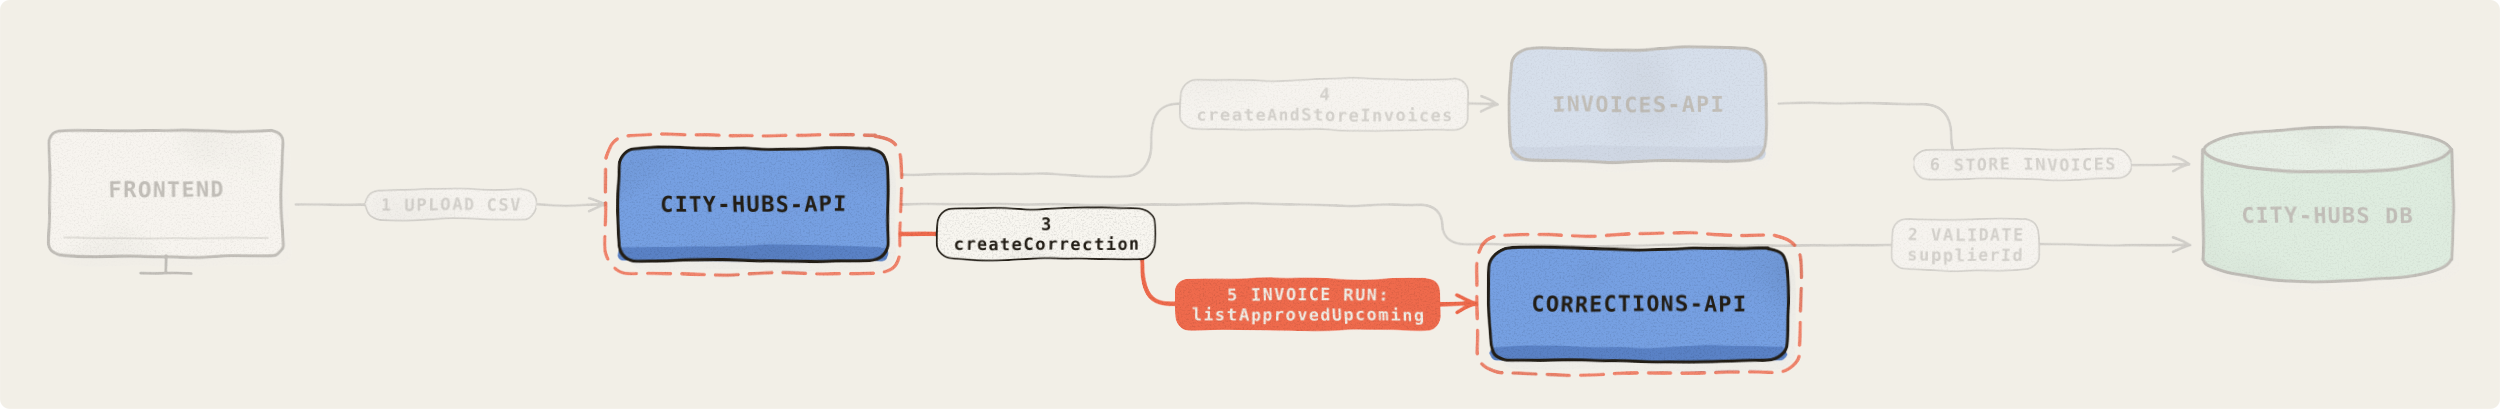
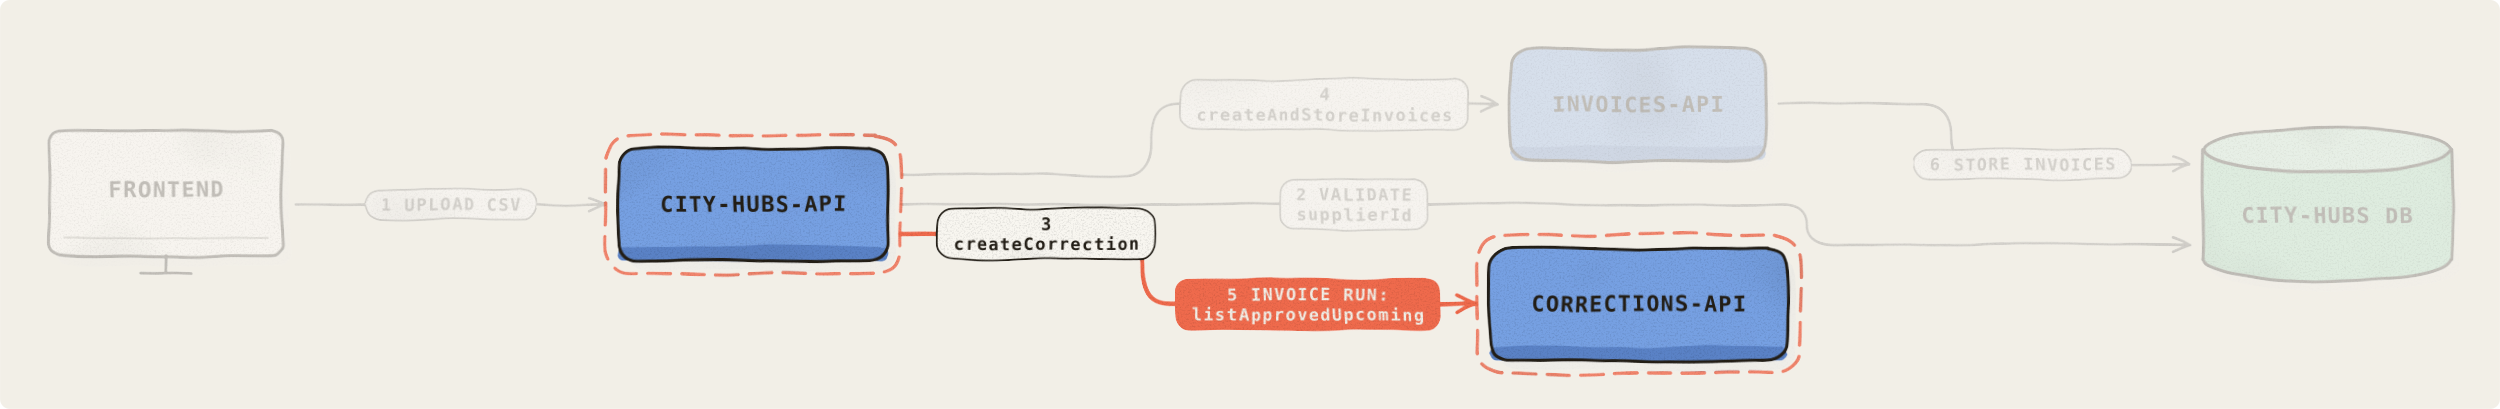
<svg xmlns="http://www.w3.org/2000/svg" viewBox="50.0 50.0 1552.9 254.0" width="1553" height="254" font-family="ui-monospace, 'SF Mono', Menlo, Consolas, monospace">
  <rect x="50.0" y="50.0" width="1552.9" height="254.0" fill="#f2efe7" rx="6" />
  <defs>
    <filter id="hand" x="-4%" y="-4%" width="108%" height="108%" color-interpolation-filters="sRGB">
      <feTurbulence type="fractalNoise" baseFrequency="0.03" numOctaves="2" seed="4" result="warp" />
      <feDisplacementMap in="SourceGraphic" in2="warp" scale="1.81" xChannelSelector="R" yChannelSelector="G" result="wob" />
      <feTurbulence type="fractalNoise" baseFrequency="0.894" numOctaves="3" seed="11" result="n1" />
      <feColorMatrix in="n1" type="matrix" values=".26 0 0 0 .86  .26 0 0 0 .86  .26 0 0 0 .86  0 0 0 0 1" result="grain" />
      <feTurbulence type="fractalNoise" baseFrequency="0.012" numOctaves="2" seed="7" result="n2" />
      <feColorMatrix in="n2" type="matrix" values=".3 0 0 0 .87  .3 0 0 0 .87  .3 0 0 0 .87  0 0 0 0 1" result="blot" />
      <feBlend in="wob" in2="grain" mode="multiply" result="g1" />
      <feBlend in="g1" in2="blot" mode="multiply" result="g2" />
      <feComposite in="g2" in2="wob" operator="in" />
    </filter>
  </defs>
  <g filter="url(#hand)" transform="translate(16 16)">
    <g class="edge" data-edge="user&gt;ch" opacity="0.4">
      <path class="s" d="M218 161.54Q250 160.81 266 161.25Q282 161.69 298 161.5Q314 161.31 330 160.82Q346 160.33 362 160.93Q378 161.52 394 161.26L410 161" fill="none" stroke="#231e16" stroke-width="1.9" stroke-linejoin="round" stroke-linecap="round" />
      <path class="s" d="M399.79 156.88Q404.96 158.8 407.48 159.9L410 161" fill="none" stroke="#231e16" stroke-width="1.9" stroke-linejoin="round" stroke-linecap="round" />
      <path class="s" d="M399.84 165.22Q404.83 162.91 407.41 161.95L410 161" fill="none" stroke="#231e16" stroke-width="1.9" stroke-linejoin="round" stroke-linecap="round" />
      <g class="tag">
        <path class="f" d="M357.91 151.79Q361.7 152.08 363.32 153.09Q364.94 154.11 365.93 155.72Q366.92 157.33 367.2 159.16Q367.47 161 367.39 160.98Q367.3 160.97 367.03 162.8Q366.75 164.64 365.72 166.18Q364.69 167.72 363.19 168.94Q361.68 170.17 359.83 170.32Q357.97 170.46 349.18 170.44Q340.38 170.42 331.59 170.2Q322.79 169.98 314 170.11Q305.21 170.24 296.41 170.59Q287.62 170.93 278.78 170.94Q269.94 170.94 268.19 170.32Q266.45 169.7 264.87 168.72Q263.29 167.74 262.45 166.15Q261.61 164.56 261.07 162.78Q260.53 161 260.39 160.97Q260.24 160.94 260.74 159.15Q261.25 157.36 262.27 155.81Q263.3 154.26 264.88 153.42Q266.47 152.58 268.25 152.18Q270.03 151.78 278.82 151.5Q287.62 151.22 296.41 151.2Q305.21 151.18 314 151.17Q322.79 151.15 331.59 151.63Q340.38 152.11 349.18 151.8L357.97 151.5Z" fill="#f8f6f0" />
        <path class="s" d="M357.91 151.79Q361.7 152.08 363.32 153.09Q364.94 154.11 365.93 155.72Q366.92 157.33 367.2 159.16Q367.47 161 367.39 160.98Q367.3 160.97 367.03 162.8Q366.75 164.64 365.72 166.18Q364.69 167.72 363.19 168.94Q361.68 170.17 359.83 170.32Q357.97 170.46 349.18 170.44Q340.38 170.42 331.59 170.2Q322.79 169.98 314 170.11Q305.21 170.24 296.41 170.59Q287.62 170.93 278.78 170.94Q269.94 170.94 268.19 170.32Q266.45 169.7 264.87 168.72Q263.29 167.74 262.45 166.15Q261.61 164.56 261.07 162.78Q260.53 161 260.39 160.97Q260.24 160.94 260.74 159.15Q261.25 157.36 262.27 155.81Q263.3 154.26 264.88 153.42Q266.47 152.58 268.25 152.18Q270.03 151.78 278.82 151.5Q287.62 151.22 296.41 151.2Q305.21 151.18 314 151.17Q322.79 151.15 331.59 151.63Q340.38 152.11 349.18 151.8L357.97 151.5Z" fill="none" stroke="#231e16" stroke-width="1.2" stroke-linejoin="round" stroke-linecap="round" />
        <text class="t" x="314" y="164.78" fill="#231e16" font-size="10.5" font-weight="700" text-anchor="middle" letter-spacing="0.09em">1 UPLOAD CSV</text>
      </g>
    </g>
    <g class="edge" data-edge="ch&gt;db" opacity="0.4">
-       <path class="s" d="M593.83 160.96Q624.38 160.65 639.66 160.82Q654.93 160.99 670.21 160.93Q685.49 160.87 700.76 161.21Q716.04 161.55 731.31 161.2Q746.59 160.86 761.87 161.14Q777.14 161.42 792.42 160.58Q807.69 159.74 822.97 160.49Q838.25 161.25 853.52 161.6Q868.8 161.94 884.07 161.45Q899.35 160.97 914.59 160.98Q929.83 161 929.87 173.28Q929.9 185.55 945.37 185.49Q960.84 185.42 976.31 185.96Q991.78 186.49 1007.25 186.52Q1022.72 186.55 1038.19 186.44Q1053.66 186.33 1069.13 186.1Q1084.6 185.87 1100.07 186.07Q1115.54 186.27 1131.01 186.42Q1146.48 186.58 1161.95 186.36Q1177.42 186.15 1192.89 186.32Q1208.36 186.48 1223.83 186.31Q1239.3 186.15 1254.77 185.45Q1270.24 184.76 1285.71 184.99Q1301.18 185.22 1316.65 185.53Q1332.12 185.84 1347.59 186.23Q1363.06 186.61 1378.53 186.28L1394 185.96" fill="none" stroke="#231e16" stroke-width="1.9" stroke-linejoin="round" stroke-linecap="round" />
+       <path class="s" d="M593.83 160.96Q625.1 160.69 640.73 160.84Q656.37 160.99 672 160.94Q687.63 160.89 703.27 161.18Q718.9 161.46 734.54 161.17Q750.17 160.88 765.8 161.13Q781.44 161.39 797.07 160.55Q812.7 159.71 828.34 160.5Q843.97 161.29 859.61 161.8Q875.24 162.3 890.87 161.62Q906.51 160.94 922.14 161.05Q937.78 161.17 953.41 160.61Q969.04 160.06 984.68 160.09Q1000.31 160.12 1015.95 160.88Q1031.58 161.65 1047.21 161.6Q1062.85 161.55 1078.48 161.41Q1094.11 161.27 1109.75 161.11Q1125.38 160.95 1140.95 160.98Q1156.52 161 1156.59 173.6Q1156.65 186.21 1173.6 186.15Q1190.56 186.09 1207.51 186.26Q1224.46 186.43 1241.42 186.29Q1258.37 186.16 1275.33 185.36Q1292.28 184.56 1309.23 184.83Q1326.19 185.1 1343.14 185.47Q1360.09 185.84 1377.05 185.9L1394 185.96" fill="none" stroke="#231e16" stroke-width="1.9" stroke-linejoin="round" stroke-linecap="round" />
      <path class="s" d="M1383.97 181.44Q1389.21 183.19 1391.61 184.57L1394 185.96" fill="none" stroke="#231e16" stroke-width="1.9" stroke-linejoin="round" stroke-linecap="round" />
      <path class="s" d="M1383.93 190.38Q1388.89 188.01 1391.45 186.98L1394 185.96" fill="none" stroke="#231e16" stroke-width="1.9" stroke-linejoin="round" stroke-linecap="round" />
      <g class="tag">
-         <path class="f" d="M1291.54 169.91Q1295.22 170.75 1296.72 171.84Q1298.22 172.94 1299.05 174.52Q1299.87 176.1 1300.22 177.88Q1300.58 179.66 1300.8 185.96Q1301.02 192.27 1300.72 194.13Q1300.43 196 1299.28 197.43Q1298.13 198.86 1296.63 199.91Q1295.12 200.97 1293.31 201.23Q1291.5 201.49 1284.15 201.87Q1276.81 202.26 1269.46 202.08Q1262.12 201.9 1254.77 202.24Q1247.43 202.57 1240.08 202.11Q1232.74 201.65 1225.4 201.65Q1218.07 201.65 1216.18 201.43Q1214.3 201.21 1212.78 200.11Q1211.27 199.02 1210.11 197.49Q1208.96 195.96 1208.82 194.11Q1208.68 192.26 1208.73 185.98Q1208.77 179.7 1209.02 177.87Q1209.27 176.03 1210.25 174.41Q1211.22 172.79 1212.79 171.69Q1214.35 170.6 1216.2 170.26Q1218.05 169.92 1225.39 170.14Q1232.74 170.35 1240.08 170.34Q1247.43 170.32 1254.77 170.2Q1262.12 170.08 1269.46 169.84Q1276.81 169.6 1284.15 169.88L1291.5 170.16Z" fill="#f8f6f0" />
-         <path class="s" d="M1291.54 169.91Q1295.22 170.75 1296.72 171.84Q1298.22 172.94 1299.05 174.52Q1299.87 176.1 1300.22 177.88Q1300.58 179.66 1300.8 185.96Q1301.02 192.27 1300.72 194.13Q1300.43 196 1299.28 197.43Q1298.13 198.86 1296.63 199.91Q1295.12 200.97 1293.31 201.23Q1291.5 201.49 1284.15 201.87Q1276.81 202.26 1269.46 202.08Q1262.12 201.9 1254.77 202.24Q1247.43 202.57 1240.08 202.11Q1232.74 201.65 1225.4 201.65Q1218.07 201.65 1216.18 201.43Q1214.3 201.21 1212.78 200.11Q1211.27 199.02 1210.11 197.49Q1208.96 195.96 1208.82 194.11Q1208.68 192.26 1208.73 185.98Q1208.77 179.7 1209.02 177.87Q1209.27 176.03 1210.25 174.41Q1211.22 172.79 1212.79 171.69Q1214.35 170.6 1216.2 170.26Q1218.05 169.92 1225.39 170.14Q1232.74 170.35 1240.08 170.34Q1247.43 170.32 1254.77 170.2Q1262.12 170.08 1269.46 169.84Q1276.81 169.6 1284.15 169.88L1291.5 170.16Z" fill="none" stroke="#231e16" stroke-width="1.2" stroke-linejoin="round" stroke-linecap="round" />
-         <text class="t" x="1254.77" y="183.44" fill="#231e16" font-size="10.5" font-weight="700" text-anchor="middle" letter-spacing="0.09em">2 VALIDATE</text>
-         <text class="t" x="1254.77" y="196.04" fill="#231e16" font-size="10.5" font-weight="700" text-anchor="middle" letter-spacing="0.09em">supplierId</text>
+         <path class="f" d="M912.01 144.95Q915.69 145.79 917.19 146.88Q918.69 147.98 919.52 149.56Q920.34 151.14 920.69 152.92Q921.05 154.7 921.27 161Q921.49 167.31 921.19 169.17Q920.9 171.04 919.75 172.47Q918.6 173.9 917.1 174.95Q915.59 176.01 913.78 176.27Q911.96 176.53 904.62 176.91Q897.28 177.3 889.93 177.12Q882.58 176.94 875.24 177.28Q867.9 177.61 860.55 177.15Q853.21 176.69 845.87 176.69Q838.54 176.69 836.65 176.47Q834.76 176.25 833.25 175.15Q831.74 174.06 830.58 172.53Q829.43 171 829.29 169.15Q829.15 167.3 829.2 161.02Q829.24 154.74 829.49 152.91Q829.74 151.07 830.72 149.45Q831.69 147.83 833.26 146.73Q834.82 145.64 836.67 145.3Q838.52 144.96 845.86 145.18Q853.21 145.39 860.55 145.38Q867.9 145.36 875.24 145.24Q882.58 145.12 889.93 144.88Q897.28 144.64 904.62 144.92L911.96 145.2Z" fill="#f8f6f0" />
+         <path class="s" d="M912.01 144.95Q915.69 145.79 917.19 146.88Q918.69 147.98 919.52 149.56Q920.34 151.14 920.69 152.92Q921.05 154.7 921.27 161Q921.49 167.31 921.19 169.17Q920.9 171.04 919.75 172.47Q918.6 173.9 917.1 174.95Q915.59 176.01 913.78 176.27Q911.96 176.53 904.62 176.91Q897.28 177.3 889.93 177.12Q882.58 176.94 875.24 177.28Q867.9 177.61 860.55 177.15Q853.21 176.69 845.87 176.69Q838.54 176.69 836.65 176.47Q834.76 176.25 833.25 175.15Q831.74 174.06 830.58 172.53Q829.43 171 829.29 169.15Q829.15 167.3 829.2 161.02Q829.24 154.74 829.49 152.91Q829.74 151.07 830.72 149.45Q831.69 147.83 833.26 146.73Q834.82 145.64 836.67 145.3Q838.52 144.96 845.86 145.18Q853.21 145.39 860.55 145.38Q867.9 145.36 875.24 145.24Q882.58 145.12 889.93 144.88Q897.28 144.64 904.62 144.92L911.96 145.2Z" fill="none" stroke="#231e16" stroke-width="1.2" stroke-linejoin="round" stroke-linecap="round" />
+         <text class="t" x="875.24" y="158.48" fill="#231e16" font-size="10.5" font-weight="700" text-anchor="middle" letter-spacing="0.09em">2 VALIDATE</text>
+         <text class="t" x="875.24" y="171.08" fill="#231e16" font-size="10.5" font-weight="700" text-anchor="middle" letter-spacing="0.09em">supplierId</text>
      </g>
    </g>
    <g class="edge" data-edge="ch&gt;corr" opacity="1">
      <path class="s" d="M593.83 179.04Q623.83 179.5 638.83 179.39Q653.83 179.28 668.84 178.87Q683.84 178.46 698.84 178.61Q713.84 178.77 729.02 178.98Q744.19 179.2 744.02 201.18Q743.84 223.16 761.1 223.17Q778.37 223.18 795.63 223.34Q812.89 223.5 830.16 222.81Q847.42 222.12 864.68 222.49Q881.95 222.87 899.21 222.98Q916.47 223.09 933.74 223.04L951 223" fill="none" stroke="#ef6a4c" stroke-width="3" stroke-linejoin="round" stroke-linecap="round" />
      <path class="s" d="M939.18 217.58Q944.9 220.71 947.95 221.86L951 223" fill="none" stroke="#ef6a4c" stroke-width="2.6" stroke-linejoin="round" stroke-linecap="round" />
      <path class="s" d="M939.17 228.4Q944.79 225.02 947.89 224.01L951 223" fill="none" stroke="#ef6a4c" stroke-width="2.6" stroke-linejoin="round" stroke-linecap="round" />
      <g class="tag">
        <path class="f" d="M742.33 163.42Q745.91 164.21 747.43 165.24Q748.95 166.26 750.19 167.73Q751.44 169.2 751.74 171.05Q752.04 172.9 752.03 179.22Q752.02 185.54 751.5 187.29Q750.98 189.05 750.04 190.66Q749.09 192.27 747.57 193.45Q746.04 194.63 744.19 194.94Q742.34 195.24 733.99 195.21Q725.64 195.18 717.28 194.93Q708.93 194.67 700.58 194.76Q692.23 194.85 683.88 194.69Q675.53 194.53 667.18 195.18Q658.82 195.83 650.47 195.73Q642.12 195.63 633.77 195.29Q625.43 194.96 623.61 194.6Q621.8 194.25 620.27 193.22Q618.74 192.19 617.57 190.69Q616.39 189.18 616.06 187.34Q615.73 185.5 615.88 179.21Q616.04 172.92 616.46 171.17Q616.88 169.42 617.85 167.9Q618.83 166.37 620.31 165.27Q621.79 164.16 623.6 163.75Q625.42 163.35 633.77 163.33Q642.12 163.3 650.47 163.26Q658.82 163.21 667.18 163.76Q675.53 164.3 683.88 163.81Q692.23 163.31 700.58 162.94Q708.93 162.57 717.28 162.68Q725.64 162.78 733.99 163.09L742.34 163.4Z" fill="#f8f6f0" />
        <path class="s" d="M742.33 163.42Q745.91 164.21 747.43 165.24Q748.95 166.26 750.19 167.73Q751.44 169.2 751.74 171.05Q752.04 172.9 752.03 179.22Q752.02 185.54 751.5 187.29Q750.98 189.05 750.04 190.66Q749.09 192.27 747.57 193.45Q746.04 194.63 744.19 194.94Q742.34 195.24 733.99 195.21Q725.64 195.18 717.28 194.93Q708.93 194.67 700.58 194.76Q692.23 194.85 683.88 194.69Q675.53 194.53 667.18 195.18Q658.82 195.83 650.47 195.73Q642.12 195.63 633.77 195.29Q625.43 194.96 623.61 194.6Q621.8 194.25 620.27 193.22Q618.74 192.19 617.57 190.69Q616.39 189.18 616.06 187.34Q615.73 185.5 615.88 179.21Q616.04 172.92 616.46 171.17Q616.88 169.42 617.85 167.9Q618.83 166.37 620.31 165.27Q621.79 164.16 623.6 163.75Q625.42 163.35 633.77 163.33Q642.12 163.3 650.47 163.26Q658.82 163.21 667.18 163.76Q675.53 164.3 683.88 163.81Q692.23 163.31 700.58 162.94Q708.93 162.57 717.28 162.68Q725.64 162.78 733.99 163.09L742.34 163.4Z" fill="none" stroke="#231e16" stroke-width="1.2" stroke-linejoin="round" stroke-linecap="round" />
        <text class="t" x="683.88" y="176.68" fill="#231e16" font-size="10.5" font-weight="700" text-anchor="middle" letter-spacing="0.09em">3</text>
        <text class="t" x="683.88" y="189.28" fill="#231e16" font-size="10.5" font-weight="700" text-anchor="middle" letter-spacing="0.09em">createCorrection</text>
      </g>
      <g class="tag">
        <path class="f" d="M919.37 207.35Q923.1 207.82 924.71 208.83Q926.32 209.84 927.28 211.45Q928.23 213.05 928.4 214.88Q928.58 216.7 928.67 222.99Q928.76 229.27 928.43 231.08Q928.11 232.89 927.14 234.5Q926.17 236.1 924.63 237.21Q923.08 238.32 921.24 238.55Q919.4 238.78 911.29 238.79Q903.19 238.8 895.08 238.57Q886.98 238.35 878.87 238.53Q870.76 238.71 862.66 239.21Q854.55 239.71 846.45 239.29Q838.34 238.88 830.24 238.75Q822.13 238.62 814.03 238.54Q805.92 238.46 797.81 238.41Q789.71 238.36 781.58 238.68Q773.46 239 771.54 238.72Q769.62 238.43 768.16 237.26Q766.69 236.08 765.77 234.49Q764.85 232.91 764.62 231.11Q764.4 229.3 764.38 223.04Q764.36 216.77 764.43 214.85Q764.51 212.92 765.53 211.28Q766.55 209.64 768.2 208.73Q769.84 207.83 771.67 207.74Q773.5 207.65 781.6 207.56Q789.71 207.48 797.81 207.38Q805.92 207.28 814.03 206.99Q822.13 206.71 830.24 206.84Q838.34 206.98 846.45 207.03Q854.55 207.09 862.66 207.45Q870.76 207.81 878.87 207.72Q886.98 207.62 895.08 207.34Q903.19 207.06 911.29 207.13L919.4 207.2Z" fill="#ef6a4c" />
        <path class="s" d="M919.37 207.35Q923.1 207.82 924.71 208.83Q926.32 209.84 927.28 211.45Q928.23 213.05 928.4 214.88Q928.58 216.7 928.67 222.99Q928.76 229.27 928.43 231.08Q928.11 232.89 927.14 234.5Q926.17 236.1 924.63 237.21Q923.08 238.32 921.24 238.55Q919.4 238.78 911.29 238.79Q903.19 238.8 895.08 238.57Q886.98 238.35 878.87 238.53Q870.76 238.71 862.66 239.21Q854.55 239.71 846.45 239.29Q838.34 238.88 830.24 238.75Q822.13 238.62 814.03 238.54Q805.92 238.46 797.81 238.41Q789.71 238.36 781.58 238.68Q773.46 239 771.54 238.72Q769.62 238.43 768.16 237.26Q766.69 236.08 765.77 234.49Q764.85 232.91 764.62 231.11Q764.4 229.3 764.38 223.04Q764.36 216.77 764.43 214.85Q764.51 212.92 765.53 211.28Q766.55 209.64 768.2 208.73Q769.84 207.83 771.67 207.74Q773.5 207.65 781.6 207.56Q789.71 207.48 797.81 207.38Q805.92 207.28 814.03 206.99Q822.13 206.71 830.24 206.84Q838.34 206.98 846.45 207.03Q854.55 207.09 862.66 207.45Q870.76 207.81 878.87 207.72Q886.98 207.62 895.08 207.34Q903.19 207.06 911.29 207.13L919.4 207.2Z" fill="none" stroke="#ef6a4c" stroke-width="1.2" stroke-linejoin="round" stroke-linecap="round" />
        <text class="t" x="846.45" y="220.48" fill="#f2efe7" font-size="10.5" font-weight="700" text-anchor="middle" letter-spacing="0.09em">5 INVOICE RUN:</text>
        <text class="t" x="846.45" y="233.08" fill="#f2efe7" font-size="10.5" font-weight="700" text-anchor="middle" letter-spacing="0.09em">listApprovedUpcoming</text>
      </g>
    </g>
    <g class="edge" data-edge="ch&gt;inv" opacity="0.4">
      <path class="s" d="M593.83 142.49Q624.92 142.19 640.47 141.89Q656.02 141.59 671.57 142Q687.11 142.4 702.66 143.08Q718.21 143.75 733.88 143.28Q749.55 142.8 749.43 120.82Q749.3 98.83 764.64 98.48Q779.97 98.14 795.31 98.14Q810.64 98.13 825.98 98.64Q841.32 99.14 856.65 99.61Q871.99 100.09 887.32 99.44Q902.66 98.79 917.99 98.5Q933.33 98.21 948.66 98.61L964 99" fill="none" stroke="#231e16" stroke-width="1.9" stroke-linejoin="round" stroke-linecap="round" />
      <path class="s" d="M954.03 94.35Q959.26 96.13 961.63 97.56L964 99" fill="none" stroke="#231e16" stroke-width="1.9" stroke-linejoin="round" stroke-linecap="round" />
      <path class="s" d="M953.88 103.32Q958.79 100.82 961.39 99.91L964 99" fill="none" stroke="#231e16" stroke-width="1.9" stroke-linejoin="round" stroke-linecap="round" />
      <g class="tag">
        <path class="f" d="M936.9 82.91Q940.7 83.59 942.14 84.78Q943.58 85.97 944.58 87.52Q945.59 89.07 945.84 90.89Q946.09 92.7 946.06 98.97Q946.04 105.24 945.99 107.19Q945.93 109.14 944.86 110.74Q943.78 112.34 942.13 113.23Q940.49 114.12 938.67 114.43Q936.85 114.75 928.83 114.57Q920.81 114.39 912.79 114.82Q904.77 115.25 896.75 115.17Q888.73 115.09 880.71 115.13Q872.69 115.17 864.67 114.67Q856.65 114.16 848.63 114.39Q840.61 114.62 832.59 114.86Q824.57 115.1 816.55 115.09Q808.53 115.07 800.51 115.04Q792.49 115.01 784.51 114.72Q776.53 114.43 774.77 114.12Q773 113.81 771.47 112.85Q769.93 111.89 768.63 110.45Q767.33 109 767.09 107.15Q766.85 105.3 766.91 99Q766.96 92.7 767.46 90.97Q767.95 89.24 768.97 87.8Q769.99 86.36 771.43 85.27Q772.87 84.19 774.66 83.64Q776.46 83.09 784.48 83.18Q792.49 83.28 800.51 83.39Q808.53 83.5 816.55 83.81Q824.57 84.11 832.59 83.61Q840.61 83.1 848.63 83.08Q856.65 83.05 864.67 82.86Q872.69 82.68 880.71 82.82Q888.73 82.97 896.75 83.36Q904.77 83.76 912.79 83.6Q920.81 83.44 928.83 83.32L936.85 83.2Z" fill="#f8f6f0" />
        <path class="s" d="M936.9 82.91Q940.7 83.59 942.14 84.78Q943.58 85.97 944.58 87.52Q945.59 89.07 945.84 90.89Q946.09 92.7 946.06 98.97Q946.04 105.24 945.99 107.19Q945.93 109.14 944.86 110.74Q943.78 112.34 942.13 113.23Q940.49 114.12 938.67 114.43Q936.85 114.75 928.83 114.57Q920.81 114.39 912.79 114.82Q904.77 115.25 896.75 115.17Q888.73 115.09 880.71 115.13Q872.69 115.17 864.67 114.67Q856.65 114.16 848.63 114.39Q840.61 114.62 832.59 114.86Q824.57 115.1 816.55 115.09Q808.53 115.07 800.51 115.04Q792.49 115.01 784.51 114.72Q776.53 114.43 774.77 114.12Q773 113.81 771.47 112.85Q769.93 111.89 768.63 110.45Q767.33 109 767.09 107.15Q766.85 105.3 766.91 99Q766.96 92.7 767.46 90.97Q767.95 89.24 768.97 87.8Q769.99 86.36 771.43 85.27Q772.87 84.19 774.66 83.64Q776.46 83.09 784.48 83.18Q792.49 83.28 800.51 83.39Q808.53 83.5 816.55 83.81Q824.57 84.11 832.59 83.61Q840.61 83.1 848.63 83.08Q856.65 83.05 864.67 82.86Q872.69 82.68 880.71 82.82Q888.73 82.97 896.75 83.36Q904.77 83.76 912.79 83.6Q920.81 83.44 928.83 83.32L936.85 83.2Z" fill="none" stroke="#231e16" stroke-width="1.2" stroke-linejoin="round" stroke-linecap="round" />
        <text class="t" x="856.65" y="96.48" fill="#231e16" font-size="10.5" font-weight="700" text-anchor="middle" letter-spacing="0.09em">4</text>
        <text class="t" x="856.65" y="109.08" fill="#231e16" font-size="10.5" font-weight="700" text-anchor="middle" letter-spacing="0.09em">createAndStoreInvoices</text>
      </g>
    </g>
    <g class="edge" data-edge="inv&gt;db" opacity="0.4">
      <path class="s" d="M1138.92 98.56Q1174.63 97.71 1192.49 98.05Q1210.34 98.4 1228.05 98.7Q1245.76 99 1245.91 117.52Q1246.05 136.05 1260.85 136.3Q1275.64 136.56 1290.44 136.15Q1305.23 135.74 1320.03 136.06Q1334.82 136.38 1349.62 136.58Q1364.41 136.77 1379.21 136.41L1394 136.04" fill="none" stroke="#231e16" stroke-width="1.9" stroke-linejoin="round" stroke-linecap="round" />
      <path class="s" d="M1384.08 131.29Q1389.4 132.84 1391.7 134.44L1394 136.04" fill="none" stroke="#231e16" stroke-width="1.9" stroke-linejoin="round" stroke-linecap="round" />
      <path class="s" d="M1383.94 140.5Q1388.76 137.8 1391.38 136.92L1394 136.04" fill="none" stroke="#231e16" stroke-width="1.9" stroke-linejoin="round" stroke-linecap="round" />
      <g class="tag">
        <path class="f" d="M1348.94 126.34Q1352.74 126.95 1354.09 128.19Q1355.44 129.44 1356.56 130.92Q1357.68 132.4 1358.04 134.22Q1358.4 136.04 1358.39 136.04Q1358.37 136.04 1358.17 137.95Q1357.97 139.87 1356.84 141.38Q1355.71 142.89 1354.1 143.78Q1352.5 144.66 1350.7 144.97Q1348.9 145.29 1340.55 145.4Q1332.19 145.5 1323.84 145.89Q1315.49 146.27 1307.14 146.02Q1298.79 145.77 1290.44 145.77Q1282.09 145.76 1273.73 145.33Q1265.38 144.9 1257.03 145.22Q1248.68 145.54 1240.29 145.74Q1231.9 145.94 1230.03 145.51Q1228.16 145.09 1226.78 143.88Q1225.41 142.66 1224.4 141.15Q1223.39 139.64 1222.93 137.84Q1222.48 136.04 1222.52 136.05Q1222.56 136.06 1222.69 134.1Q1222.82 132.15 1224.06 130.77Q1225.3 129.39 1226.84 128.41Q1228.37 127.43 1230.18 127.17Q1231.98 126.91 1240.33 126.76Q1248.68 126.61 1257.03 126.43Q1265.38 126.25 1273.73 126.17Q1282.09 126.1 1290.44 126.3Q1298.79 126.5 1307.14 126.68Q1315.49 126.86 1323.84 126.63Q1332.19 126.4 1340.55 126.47L1348.9 126.54Z" fill="#f8f6f0" />
        <path class="s" d="M1348.94 126.34Q1352.74 126.95 1354.09 128.19Q1355.44 129.44 1356.56 130.92Q1357.68 132.4 1358.04 134.22Q1358.4 136.04 1358.39 136.04Q1358.37 136.04 1358.17 137.95Q1357.97 139.87 1356.84 141.38Q1355.71 142.89 1354.1 143.78Q1352.5 144.66 1350.7 144.97Q1348.9 145.29 1340.55 145.4Q1332.19 145.5 1323.84 145.89Q1315.49 146.27 1307.14 146.02Q1298.79 145.77 1290.44 145.77Q1282.09 145.76 1273.73 145.33Q1265.38 144.9 1257.03 145.22Q1248.68 145.54 1240.29 145.74Q1231.9 145.94 1230.03 145.51Q1228.16 145.09 1226.78 143.88Q1225.41 142.66 1224.4 141.15Q1223.39 139.64 1222.93 137.84Q1222.48 136.04 1222.52 136.05Q1222.56 136.06 1222.69 134.1Q1222.82 132.15 1224.06 130.77Q1225.3 129.39 1226.84 128.41Q1228.37 127.43 1230.18 127.17Q1231.98 126.91 1240.33 126.76Q1248.68 126.61 1257.03 126.43Q1265.38 126.25 1273.73 126.17Q1282.09 126.1 1290.44 126.3Q1298.79 126.5 1307.14 126.68Q1315.49 126.86 1323.84 126.63Q1332.19 126.4 1340.55 126.47L1348.9 126.54Z" fill="none" stroke="#231e16" stroke-width="1.2" stroke-linejoin="round" stroke-linecap="round" />
        <text class="t" x="1290.44" y="139.82" fill="#231e16" font-size="10.5" font-weight="700" text-anchor="middle" letter-spacing="0.09em">6 STORE INVOICES</text>
      </g>
    </g>
    <g class="node" data-node="user" opacity="0.5">
      <g class="shadow" transform="translate(5 6)">
        <path class="f" d="M202.02 114.91Q204.88 115.89 206.18 116.67Q207.49 117.46 208.39 118.71Q209.3 119.96 209.58 121.48Q209.86 123 209.51 133.33Q209.16 143.67 209.07 154Q208.98 164.33 209.38 174.65Q209.79 184.96 209.78 186.64Q209.78 188.32 208.71 189.48Q207.65 190.64 206.39 191.7Q205.14 192.76 203.57 192.93Q202 193.09 191.17 192.8Q180.33 192.52 169.5 193.18Q158.67 193.83 147.83 193.83Q137 193.83 126.17 193.34Q115.33 192.86 104.5 193.25Q93.67 193.63 82.84 193.29Q72.01 192.94 70.57 192.53Q69.12 192.12 67.68 191.42Q66.23 190.73 65.31 189.42Q64.39 188.11 64.14 186.55Q63.89 185 64.36 174.67Q64.84 164.33 65.05 154Q65.27 143.67 64.46 133.3Q63.65 122.93 64.06 121.39Q64.47 119.85 65.37 118.54Q66.28 117.24 67.63 116.55Q68.99 115.86 70.49 115.74Q72 115.61 82.83 115.25Q93.67 114.89 104.5 115.12Q115.33 115.36 126.17 115.1Q137 114.83 147.83 114.62Q158.67 114.42 169.5 115.03Q180.33 115.65 191.17 115.32L202 115Z" fill="#41538f" opacity="0.17" />
      </g>
      <path class="f" d="M202.02 114.91Q204.88 115.89 206.18 116.67Q207.49 117.46 208.39 118.71Q209.3 119.96 209.58 121.48Q209.86 123 209.51 133.33Q209.16 143.67 209.07 154Q208.98 164.33 209.38 174.65Q209.79 184.96 209.78 186.64Q209.78 188.32 208.71 189.48Q207.65 190.64 206.39 191.7Q205.14 192.76 203.57 192.93Q202 193.09 191.17 192.8Q180.33 192.52 169.5 193.18Q158.67 193.83 147.83 193.83Q137 193.83 126.17 193.34Q115.33 192.86 104.5 193.25Q93.67 193.63 82.84 193.29Q72.01 192.94 70.57 192.53Q69.12 192.12 67.68 191.42Q66.23 190.73 65.31 189.42Q64.39 188.11 64.14 186.55Q63.89 185 64.36 174.67Q64.84 164.33 65.05 154Q65.27 143.67 64.46 133.3Q63.65 122.93 64.06 121.39Q64.47 119.85 65.37 118.54Q66.28 117.24 67.63 116.55Q68.99 115.86 70.49 115.74Q72 115.61 82.83 115.25Q93.67 114.89 104.5 115.12Q115.33 115.36 126.17 115.1Q137 114.83 147.83 114.62Q158.67 114.42 169.5 115.03Q180.33 115.65 191.17 115.32L202 115Z" fill="#f8f6f0" />
      <path class="s" d="M202.02 114.91Q204.88 115.89 206.18 116.67Q207.49 117.46 208.39 118.71Q209.3 119.96 209.58 121.48Q209.86 123 209.51 133.33Q209.16 143.67 209.07 154Q208.98 164.33 209.38 174.65Q209.79 184.96 209.78 186.64Q209.78 188.32 208.71 189.48Q207.65 190.64 206.39 191.7Q205.14 192.76 203.57 192.93Q202 193.09 191.17 192.8Q180.33 192.52 169.5 193.18Q158.67 193.83 147.83 193.83Q137 193.83 126.17 193.34Q115.33 192.86 104.5 193.25Q93.67 193.63 82.84 193.29Q72.01 192.94 70.57 192.53Q69.12 192.12 67.68 191.42Q66.23 190.73 65.31 189.42Q64.39 188.11 64.14 186.55Q63.89 185 64.36 174.67Q64.84 164.33 65.05 154Q65.27 143.67 64.46 133.3Q63.65 122.93 64.06 121.39Q64.47 119.85 65.37 118.54Q66.28 117.24 67.63 116.55Q68.99 115.86 70.49 115.74Q72 115.61 82.83 115.25Q93.67 114.89 104.5 115.12Q115.33 115.36 126.17 115.1Q137 114.83 147.83 114.62Q158.67 114.42 169.5 115.03Q180.33 115.65 191.17 115.32L202 115Z" fill="none" stroke="#231e16" stroke-width="2" stroke-linejoin="round" stroke-linecap="round" />
      <path class="s" d="M74 181.84Q99.2 182.21 111.8 181.98Q124.4 181.75 137 181.81Q149.6 181.87 162.2 181.57Q174.8 181.27 187.4 181.63L200 182" fill="none" stroke="#231e16" stroke-width="1.1" stroke-linejoin="round" stroke-linecap="round" opacity="0.45" />
      <path class="s" d="M137.19 193L137 203" fill="none" stroke="#231e16" stroke-width="2" stroke-linejoin="round" stroke-linecap="round" />
      <path class="s" d="M121 203.62L153 204" fill="none" stroke="#231e16" stroke-width="2" stroke-linejoin="round" stroke-linecap="round" />
      <text class="t" x="137" y="156.5" fill="#231e16" font-size="13.5" font-weight="700" text-anchor="middle" letter-spacing="0.06em">FRONTEND</text>
    </g>
    <g class="node" data-node="ch" opacity="1">
      <path class="s" d="M577.72 118.56Q583.68 119.63 586.58 121.05Q589.48 122.46 591.15 125.15Q592.81 127.84 593.47 130.92Q594.12 134 593.64 147.5Q593.16 161 593.37 174.47Q593.57 187.95 593.07 191.02Q592.57 194.1 591.03 196.97Q589.5 199.84 586.71 201.23Q583.92 202.61 580.87 203.28Q577.83 203.96 562.65 204.05Q547.46 204.15 532.28 203.76Q517.1 203.38 501.92 204.08Q486.73 204.79 471.55 204.44Q456.37 204.08 441.18 204.03Q426 203.98 422.86 203.51Q419.71 203.03 417.24 201.14Q414.77 199.25 413.14 196.66Q411.51 194.07 410.58 191.03Q409.65 188 410.01 174.5Q410.36 161 409.98 147.46Q409.6 133.92 410.67 131.08Q411.75 128.23 413.14 125.34Q414.53 122.45 417.16 120.62Q419.79 118.79 422.9 118.51Q426 118.24 441.18 117.85Q456.37 117.47 471.55 117.65Q486.73 117.84 501.92 118Q517.1 118.16 532.28 117.79Q547.46 117.42 562.65 117.71L577.83 118Z" fill="none" stroke="#ef6a4c" stroke-width="2.4" stroke-linejoin="round" stroke-linecap="round" stroke-dasharray="14 7" opacity="0.9" />
      <g class="shadow" transform="translate(5 6)">
        <path class="f" d="M573.87 125.8Q578.36 127.01 580.41 128.21Q582.46 129.42 583.42 131.46Q584.39 133.51 584.92 135.76Q585.44 138 585.3 149.5Q585.15 161 585.77 172.56Q586.4 184.11 585.7 186.38Q585 188.65 583.64 190.54Q582.28 192.43 580.33 193.64Q578.38 194.86 576.1 195.47Q573.83 196.07 563.56 196.06Q553.28 196.05 543.01 196.34Q532.74 196.62 522.46 196.72Q512.19 196.82 501.92 196Q491.64 195.18 481.37 195.28Q471.09 195.38 460.82 195.74Q450.55 196.11 440.24 196.23Q429.93 196.35 427.58 195.85Q425.22 195.36 423.31 193.97Q421.39 192.57 420.26 190.56Q419.14 188.55 418.76 186.27Q418.38 184 417.86 172.5Q417.33 161 417.74 149.51Q418.15 138.03 418.57 135.74Q418.99 133.46 420.28 131.53Q421.57 129.59 423.47 128.19Q425.38 126.79 427.69 126.62Q430 126.44 440.27 125.81Q450.55 125.17 460.82 125.58Q471.09 125.99 481.37 125.62Q491.64 125.25 501.92 126.08Q512.19 126.9 522.46 126.59Q532.74 126.28 543.01 125.81Q553.28 125.34 563.56 125.67L573.83 126Z" fill="#41538f" opacity="0.17" />
      </g>
      <path class="f" d="M573.87 125.8Q578.36 127.01 580.41 128.21Q582.46 129.42 583.42 131.46Q584.39 133.51 584.92 135.76Q585.44 138 585.3 149.5Q585.15 161 585.77 172.56Q586.4 184.11 585.7 186.38Q585 188.65 583.64 190.54Q582.28 192.43 580.33 193.64Q578.38 194.86 576.1 195.47Q573.83 196.07 563.56 196.06Q553.28 196.05 543.01 196.34Q532.74 196.62 522.46 196.72Q512.19 196.82 501.92 196Q491.64 195.18 481.37 195.28Q471.09 195.38 460.82 195.74Q450.55 196.11 440.24 196.23Q429.93 196.35 427.58 195.85Q425.22 195.36 423.31 193.97Q421.39 192.57 420.26 190.56Q419.14 188.55 418.76 186.27Q418.38 184 417.86 172.5Q417.33 161 417.74 149.51Q418.15 138.03 418.57 135.74Q418.99 133.46 420.28 131.53Q421.57 129.59 423.47 128.19Q425.38 126.79 427.69 126.62Q430 126.44 440.27 125.81Q450.55 125.17 460.82 125.58Q471.09 125.99 481.37 125.62Q491.64 125.25 501.92 126.08Q512.19 126.9 522.46 126.59Q532.74 126.28 543.01 125.81Q553.28 125.34 563.56 125.67L573.83 126Z" fill="#76a0e2" />
      <path class="f" d="M581.24 187.43Q583.08 187.3 583.96 187.7Q584.85 188.09 585.4 188.89Q585.94 189.69 585.89 190.59Q585.83 191.5 585.83 191.5Q585.83 191.5 585.51 192.26Q585.18 193.02 584.89 193.91Q584.59 194.8 583.82 195.24Q583.06 195.68 582.19 195.98Q581.33 196.28 569.99 195.76Q558.64 195.24 547.3 195.59Q535.95 195.93 524.61 196.2Q513.26 196.46 501.92 196.35Q490.57 196.24 479.23 196.33Q467.88 196.42 456.54 195.92Q445.19 195.43 433.89 195.47Q422.6 195.51 421.65 195.64Q420.71 195.76 419.89 195.31Q419.07 194.85 418.5 194.08Q417.94 193.3 417.97 192.4Q418 191.5 418.07 191.51Q418.14 191.53 418.21 190.63Q418.27 189.73 418.7 188.88Q419.12 188.02 419.95 187.69Q420.78 187.37 421.64 187.23Q422.5 187.08 433.85 187.29Q445.19 187.5 456.54 187.54Q467.88 187.58 479.23 187.19Q490.57 186.8 501.92 186.31Q513.26 185.83 524.61 185.98Q535.95 186.12 547.3 186.45Q558.64 186.77 569.99 186.89L581.33 187Z" fill="#5a82c6" />
      <path class="s" d="M573.87 125.8Q578.36 127.01 580.41 128.21Q582.46 129.42 583.42 131.46Q584.39 133.51 584.92 135.76Q585.44 138 585.3 149.5Q585.15 161 585.77 172.56Q586.4 184.11 585.7 186.38Q585 188.65 583.64 190.54Q582.28 192.43 580.33 193.64Q578.38 194.86 576.1 195.47Q573.83 196.07 563.56 196.06Q553.28 196.05 543.01 196.34Q532.74 196.62 522.46 196.72Q512.19 196.82 501.92 196Q491.64 195.18 481.37 195.28Q471.09 195.38 460.82 195.74Q450.55 196.11 440.24 196.23Q429.93 196.35 427.58 195.85Q425.22 195.36 423.31 193.97Q421.39 192.57 420.26 190.56Q419.14 188.55 418.76 186.27Q418.38 184 417.86 172.5Q417.33 161 417.74 149.51Q418.15 138.03 418.57 135.74Q418.99 133.46 420.28 131.53Q421.57 129.59 423.47 128.19Q425.38 126.79 427.69 126.62Q430 126.44 440.27 125.81Q450.55 125.17 460.82 125.58Q471.09 125.99 481.37 125.62Q491.64 125.25 501.92 126.08Q512.19 126.9 522.46 126.59Q532.74 126.28 543.01 125.81Q553.28 125.34 563.56 125.67L573.83 126Z" fill="none" stroke="#231e16" stroke-width="2" stroke-linejoin="round" stroke-linecap="round" />
      <text class="t" x="501.92" y="165.5" fill="#231e16" font-size="13.5" font-weight="700" text-anchor="middle" letter-spacing="0.06em">CITY-HUBS-API</text>
    </g>
    <g class="node" data-node="db" opacity="0.5">
      <g class="shadow" transform="translate(5 6)">
        <path class="f" d="M1402 127L1402 195A77.46 14 0 0 0 1556.92 195L1556.92 127A77.46 14 0 0 0 1402 127Z" fill="#41538f" opacity="0.17" />
      </g>
      <path class="f" d="M1402 127L1402 195A77.46 14 0 0 0 1556.92 195L1556.92 127A77.46 14 0 0 0 1402 127Z" fill="#93d3b0" />
      <path class="f" d="M1556.61 126.73Q1553.19 131.49 1547.69 133.56Q1542.2 135.63 1533.61 137.12Q1525.02 138.61 1514.21 139.49Q1503.4 140.37 1491.43 140.71Q1479.46 141.04 1467.5 140.62Q1455.53 140.2 1444.7 139.42Q1433.87 138.64 1425.29 137.05Q1416.71 135.46 1411.26 133.38Q1405.81 131.31 1403.92 129.17Q1402.03 127.02 1403.94 124.93Q1405.85 122.85 1411.3 120.66Q1416.74 118.48 1425.33 117.04Q1433.92 115.6 1444.73 114.76Q1455.53 113.92 1467.5 113.43Q1479.46 112.94 1491.43 113.32Q1503.4 113.7 1514.2 114.67Q1525 115.64 1533.58 117.15Q1542.16 118.66 1547.69 120.63Q1553.22 122.59 1555.07 124.8L1556.92 127Z" fill="#b9e2cc" />
      <path class="s" d="M1556.57 194.78Q1554.85 197.86 1552.05 199.47Q1549.25 201.07 1544.67 202.61Q1540.1 204.15 1533.94 205.15Q1527.78 206.15 1520.42 206.75Q1513.05 207.35 1504.87 207.89Q1496.69 208.43 1488.08 208.68Q1479.46 208.94 1470.83 209.03Q1462.19 209.12 1454 208.58Q1445.8 208.03 1438.5 206.88Q1431.2 205.72 1425.05 204.74Q1418.89 203.76 1414.36 202.26Q1409.83 200.77 1406.77 199.51Q1403.71 198.26 1402.86 196.63L1402 195" fill="none" stroke="#231e16" stroke-width="2" stroke-linejoin="round" stroke-linecap="round" />
      <path class="s" d="M1401.98 127Q1401.61 149.67 1402.12 161Q1402.63 172.33 1402.31 183.67L1402 195" fill="none" stroke="#231e16" stroke-width="2" stroke-linejoin="round" stroke-linecap="round" />
      <path class="s" d="M1557.02 127Q1557.79 149.67 1557.81 161Q1557.82 172.33 1557.37 183.67L1556.92 195" fill="none" stroke="#231e16" stroke-width="2" stroke-linejoin="round" stroke-linecap="round" />
      <path class="s" d="M1556.61 126.73Q1553.19 131.49 1547.69 133.56Q1542.2 135.63 1533.61 137.12Q1525.02 138.61 1514.21 139.49Q1503.4 140.37 1491.43 140.71Q1479.46 141.04 1467.5 140.62Q1455.53 140.2 1444.7 139.42Q1433.87 138.64 1425.29 137.05Q1416.71 135.46 1411.26 133.38Q1405.81 131.31 1403.92 129.17Q1402.03 127.02 1403.94 124.93Q1405.85 122.85 1411.3 120.66Q1416.74 118.48 1425.33 117.04Q1433.92 115.6 1444.73 114.76Q1455.53 113.92 1467.5 113.43Q1479.46 112.94 1491.43 113.32Q1503.4 113.7 1514.2 114.67Q1525 115.64 1533.58 117.15Q1542.16 118.66 1547.69 120.63Q1553.22 122.59 1555.07 124.8L1556.92 127Z" fill="none" stroke="#231e16" stroke-width="2" stroke-linejoin="round" stroke-linecap="round" />
      <text class="t" x="1479.46" y="172.5" fill="#231e16" font-size="13.5" font-weight="700" text-anchor="middle" letter-spacing="0.06em">CITY-HUBS DB</text>
    </g>
    <g class="node" data-node="corr" opacity="1">
      <path class="s" d="M1136.6 180.27Q1142.49 181.64 1145.23 183.16Q1147.98 184.68 1149.8 187.26Q1151.63 189.84 1152.41 192.92Q1153.19 196 1153.03 209.5Q1152.88 223 1152.44 236.44Q1152.01 249.87 1151.94 253.14Q1151.86 256.41 1149.88 258.81Q1147.9 261.22 1145.31 262.86Q1142.72 264.5 1139.68 264.98Q1136.65 265.47 1122.51 265.27Q1108.38 265.07 1094.24 265.58Q1080.1 266.08 1065.96 265.69Q1051.83 265.31 1037.69 266.1Q1023.55 266.89 1009.41 266.88Q995.28 266.87 981.14 266.41Q967.01 265.96 964.12 265.1Q961.24 264.24 958.48 262.77Q955.72 261.29 953.83 258.74Q951.94 256.18 951.52 253.09Q951.09 250 951.4 236.5Q951.7 223 951.51 209.53Q951.32 196.06 951.99 193.11Q952.65 190.17 954.06 187.27Q955.48 184.37 958.17 182.77Q960.87 181.17 963.93 180.44Q967 179.71 981.14 179.79Q995.28 179.87 1009.41 180.22Q1023.55 180.57 1037.69 179.71Q1051.83 178.86 1065.96 178.62Q1080.1 178.39 1094.24 179.44Q1108.38 180.48 1122.51 180.24L1136.65 180Z" fill="none" stroke="#ef6a4c" stroke-width="2.4" stroke-linejoin="round" stroke-linecap="round" stroke-dasharray="14 7" opacity="0.9" />
      <g class="shadow" transform="translate(5 6)">
        <path class="f" d="M1132.58 188.35Q1137.19 188.99 1139.38 190.11Q1141.57 191.23 1142.49 193.35Q1143.41 195.47 1143.84 197.74Q1144.26 200 1144.7 211.5Q1145.13 223 1145 234.52Q1144.88 246.04 1144.47 248.43Q1144.06 250.81 1142.55 252.57Q1141.03 254.32 1139.1 255.52Q1137.17 256.72 1134.91 257.29Q1132.65 257.86 1121.1 258.17Q1109.56 258.48 1098.01 258.86Q1086.46 259.24 1074.92 258.92Q1063.37 258.6 1051.83 258.46Q1040.28 258.31 1028.73 257.77Q1017.19 257.24 1005.64 257.51Q994.09 257.78 982.51 258.07Q970.93 258.36 968.72 257.65Q966.51 256.94 964.44 255.76Q962.38 254.58 961.45 252.52Q960.52 250.47 959.96 248.24Q959.39 246 958.97 234.5Q958.55 223 958.57 211.46Q958.58 199.92 959.23 197.65Q959.88 195.39 961.33 193.64Q962.77 191.89 964.64 190.65Q966.5 189.4 968.75 188.49Q971 187.58 982.55 187.63Q994.09 187.67 1005.64 187.49Q1017.19 187.31 1028.73 188.02Q1040.28 188.74 1051.83 188.91Q1063.37 189.07 1074.92 188.7Q1086.46 188.34 1098.01 188.2Q1109.56 188.06 1121.1 188.03L1132.65 188Z" fill="#41538f" opacity="0.17" />
      </g>
      <path class="f" d="M1132.58 188.35Q1137.19 188.99 1139.38 190.11Q1141.57 191.23 1142.49 193.35Q1143.41 195.47 1143.84 197.74Q1144.26 200 1144.7 211.5Q1145.13 223 1145 234.52Q1144.88 246.04 1144.47 248.43Q1144.06 250.81 1142.55 252.57Q1141.03 254.32 1139.1 255.52Q1137.17 256.72 1134.91 257.29Q1132.65 257.86 1121.1 258.17Q1109.56 258.48 1098.01 258.86Q1086.46 259.24 1074.92 258.92Q1063.37 258.6 1051.83 258.46Q1040.28 258.31 1028.73 257.77Q1017.19 257.24 1005.64 257.51Q994.09 257.78 982.51 258.07Q970.93 258.36 968.72 257.65Q966.51 256.94 964.44 255.76Q962.38 254.58 961.45 252.52Q960.52 250.47 959.96 248.24Q959.39 246 958.97 234.5Q958.55 223 958.57 211.46Q958.58 199.92 959.23 197.65Q959.88 195.39 961.33 193.64Q962.77 191.89 964.64 190.65Q966.5 189.4 968.75 188.49Q971 187.58 982.55 187.63Q994.09 187.67 1005.64 187.49Q1017.19 187.31 1028.73 188.02Q1040.28 188.74 1051.83 188.91Q1063.37 189.07 1074.92 188.7Q1086.46 188.34 1098.01 188.2Q1109.56 188.06 1121.1 188.03L1132.65 188Z" fill="#76a0e2" />
      <path class="f" d="M1140.24 248.54Q1142.07 249.05 1142.59 249.76Q1143.12 250.46 1143.6 251.14Q1144.08 251.82 1144.36 252.66Q1144.65 253.5 1144.87 253.54Q1145.1 253.59 1144.7 254.4Q1144.29 255.21 1143.74 255.84Q1143.19 256.48 1142.52 256.98Q1141.84 257.49 1140.99 257.67Q1140.15 257.86 1129.11 257.91Q1118.07 257.95 1107.03 258.24Q1095.99 258.54 1084.95 258.38Q1073.91 258.21 1062.87 257.97Q1051.83 257.72 1040.78 257.28Q1029.74 256.84 1018.7 257.46Q1007.66 258.08 996.62 258.05Q985.58 258.02 974.52 258.1Q963.46 258.18 962.63 257.91Q961.79 257.64 961.18 257.08Q960.57 256.51 960.14 255.83Q959.71 255.15 959.35 254.32Q959 253.5 958.8 253.46Q958.6 253.42 958.93 252.57Q959.26 251.72 959.83 251.08Q960.41 250.45 961.13 250.1Q961.86 249.75 962.68 249.54Q963.5 249.33 974.54 248.87Q985.58 248.42 996.62 248.68Q1007.66 248.95 1018.7 249.03Q1029.74 249.1 1040.78 249.61Q1051.83 250.11 1062.87 249.73Q1073.91 249.35 1084.95 248.92Q1095.99 248.5 1107.03 248.79Q1118.07 249.07 1129.11 249.04L1140.15 249Z" fill="#5a82c6" />
      <path class="s" d="M1132.58 188.35Q1137.19 188.99 1139.38 190.11Q1141.57 191.23 1142.49 193.35Q1143.41 195.47 1143.84 197.74Q1144.26 200 1144.7 211.5Q1145.13 223 1145 234.52Q1144.88 246.04 1144.47 248.43Q1144.06 250.81 1142.55 252.57Q1141.03 254.32 1139.1 255.52Q1137.17 256.72 1134.91 257.29Q1132.65 257.86 1121.1 258.17Q1109.56 258.48 1098.01 258.86Q1086.46 259.24 1074.92 258.92Q1063.37 258.6 1051.83 258.46Q1040.28 258.31 1028.73 257.77Q1017.19 257.24 1005.64 257.51Q994.09 257.78 982.51 258.07Q970.93 258.36 968.72 257.65Q966.51 256.94 964.44 255.76Q962.38 254.58 961.45 252.52Q960.52 250.47 959.96 248.24Q959.39 246 958.97 234.5Q958.55 223 958.57 211.46Q958.58 199.92 959.23 197.65Q959.88 195.39 961.33 193.64Q962.77 191.89 964.64 190.65Q966.5 189.4 968.75 188.49Q971 187.58 982.55 187.63Q994.09 187.67 1005.64 187.49Q1017.19 187.31 1028.73 188.02Q1040.28 188.74 1051.83 188.91Q1063.37 189.07 1074.92 188.7Q1086.46 188.34 1098.01 188.2Q1109.56 188.06 1121.1 188.03L1132.65 188Z" fill="none" stroke="#231e16" stroke-width="2" stroke-linejoin="round" stroke-linecap="round" />
      <text class="t" x="1051.83" y="227.5" fill="#231e16" font-size="13.5" font-weight="700" text-anchor="middle" letter-spacing="0.06em">CORRECTIONS-API</text>
    </g>
    <g class="node" data-node="inv" opacity="0.5">
      <g class="shadow" transform="translate(5 6)">
        <path class="f" d="M1118.9 64.1Q1123.5 64.94 1125.48 66.21Q1127.47 67.47 1128.72 69.44Q1129.98 71.41 1130.69 73.71Q1131.41 76 1131.32 87.5Q1131.23 99 1130.89 110.46Q1130.54 121.92 1130.26 124.25Q1129.98 126.57 1128.84 128.75Q1127.7 130.92 1125.63 132.11Q1123.55 133.3 1121.24 133.67Q1118.92 134.03 1107.68 134.16Q1096.43 134.28 1085.19 133.86Q1073.95 133.43 1062.7 133.86Q1051.46 134.28 1040.22 134.83Q1028.97 135.38 1017.73 134.57Q1006.49 133.77 995.29 133.66Q984.09 133.54 981.83 133.19Q979.58 132.83 977.7 131.56Q975.81 130.29 974.2 128.47Q972.59 126.66 972.23 124.33Q971.87 122 971.53 110.5Q971.19 99 971.88 87.56Q972.58 76.11 972.84 73.83Q973.11 71.54 974.37 69.61Q975.63 67.69 977.54 66.39Q979.44 65.08 981.72 64.33Q984 63.57 995.24 63.73Q1006.49 63.89 1017.73 64.57Q1028.97 65.25 1040.22 65.12Q1051.46 64.99 1062.7 64.27Q1073.95 63.56 1085.19 63.27Q1096.43 62.98 1107.68 63.49L1118.92 64Z" fill="#41538f" opacity="0.17" />
      </g>
      <path class="f" d="M1118.9 64.1Q1123.5 64.94 1125.48 66.21Q1127.47 67.47 1128.72 69.44Q1129.98 71.41 1130.69 73.71Q1131.41 76 1131.32 87.5Q1131.23 99 1130.89 110.46Q1130.54 121.92 1130.26 124.25Q1129.98 126.57 1128.84 128.75Q1127.7 130.92 1125.63 132.11Q1123.55 133.3 1121.24 133.67Q1118.92 134.03 1107.68 134.16Q1096.43 134.28 1085.19 133.86Q1073.95 133.43 1062.7 133.86Q1051.46 134.28 1040.22 134.83Q1028.97 135.38 1017.73 134.57Q1006.49 133.77 995.29 133.66Q984.09 133.54 981.83 133.19Q979.58 132.83 977.7 131.56Q975.81 130.29 974.2 128.47Q972.59 126.66 972.23 124.33Q971.87 122 971.53 110.5Q971.19 99 971.88 87.56Q972.58 76.11 972.84 73.83Q973.11 71.54 974.37 69.61Q975.63 67.69 977.54 66.39Q979.44 65.08 981.72 64.33Q984 63.57 995.24 63.73Q1006.49 63.89 1017.73 64.57Q1028.97 65.25 1040.22 65.12Q1051.46 64.99 1062.7 64.27Q1073.95 63.56 1085.19 63.27Q1096.43 62.98 1107.68 63.49L1118.92 64Z" fill="#76a0e2" />
      <path class="f" d="M1126.46 124.78Q1128.3 125.11 1128.95 125.71Q1129.6 126.32 1129.97 127.07Q1130.33 127.83 1130.63 128.66Q1130.92 129.5 1130.91 129.5Q1130.9 129.5 1130.78 130.39Q1130.66 131.27 1130.12 131.96Q1129.58 132.64 1128.85 133.12Q1128.13 133.59 1127.27 133.63Q1126.42 133.67 1115.71 134.01Q1105 134.35 1094.29 134.45Q1083.59 134.55 1072.88 134.58Q1062.17 134.61 1051.46 134.49Q1040.75 134.37 1030.04 134.13Q1019.33 133.89 1008.63 134.03Q997.92 134.16 987.18 134.23Q976.44 134.3 975.56 134.06Q974.68 133.81 974.09 133.18Q973.51 132.55 973.14 131.85Q972.76 131.14 972.38 130.32Q972 129.5 971.89 129.48Q971.78 129.46 971.93 128.53Q972.09 127.61 972.74 127.02Q973.39 126.43 974.11 126Q974.82 125.56 975.66 125.34Q976.5 125.12 987.21 125.26Q997.92 125.41 1008.63 124.92Q1019.33 124.42 1030.04 124.62Q1040.75 124.82 1051.46 124.81Q1062.17 124.8 1072.88 125.02Q1083.59 125.25 1094.29 125.52Q1105 125.78 1115.71 125.39L1126.42 125Z" fill="#5a82c6" />
      <path class="s" d="M1118.9 64.1Q1123.5 64.94 1125.48 66.21Q1127.47 67.47 1128.72 69.44Q1129.98 71.41 1130.69 73.71Q1131.41 76 1131.32 87.5Q1131.23 99 1130.89 110.46Q1130.54 121.92 1130.26 124.25Q1129.98 126.57 1128.84 128.75Q1127.7 130.92 1125.63 132.11Q1123.55 133.3 1121.24 133.67Q1118.92 134.03 1107.68 134.16Q1096.43 134.28 1085.19 133.86Q1073.95 133.43 1062.7 133.86Q1051.46 134.28 1040.22 134.83Q1028.97 135.38 1017.73 134.57Q1006.49 133.77 995.29 133.66Q984.09 133.54 981.83 133.19Q979.58 132.83 977.7 131.56Q975.81 130.29 974.2 128.47Q972.59 126.66 972.23 124.33Q971.87 122 971.53 110.5Q971.19 99 971.88 87.56Q972.58 76.11 972.84 73.83Q973.11 71.54 974.37 69.61Q975.63 67.69 977.54 66.39Q979.44 65.08 981.72 64.33Q984 63.57 995.24 63.73Q1006.49 63.89 1017.73 64.57Q1028.97 65.25 1040.22 65.12Q1051.46 64.99 1062.7 64.27Q1073.95 63.56 1085.19 63.27Q1096.43 62.98 1107.68 63.49L1118.92 64Z" fill="none" stroke="#231e16" stroke-width="2" stroke-linejoin="round" stroke-linecap="round" />
      <text class="t" x="1051.46" y="103.5" fill="#231e16" font-size="13.5" font-weight="700" text-anchor="middle" letter-spacing="0.06em">INVOICES-API</text>
    </g>
  </g>
</svg>
